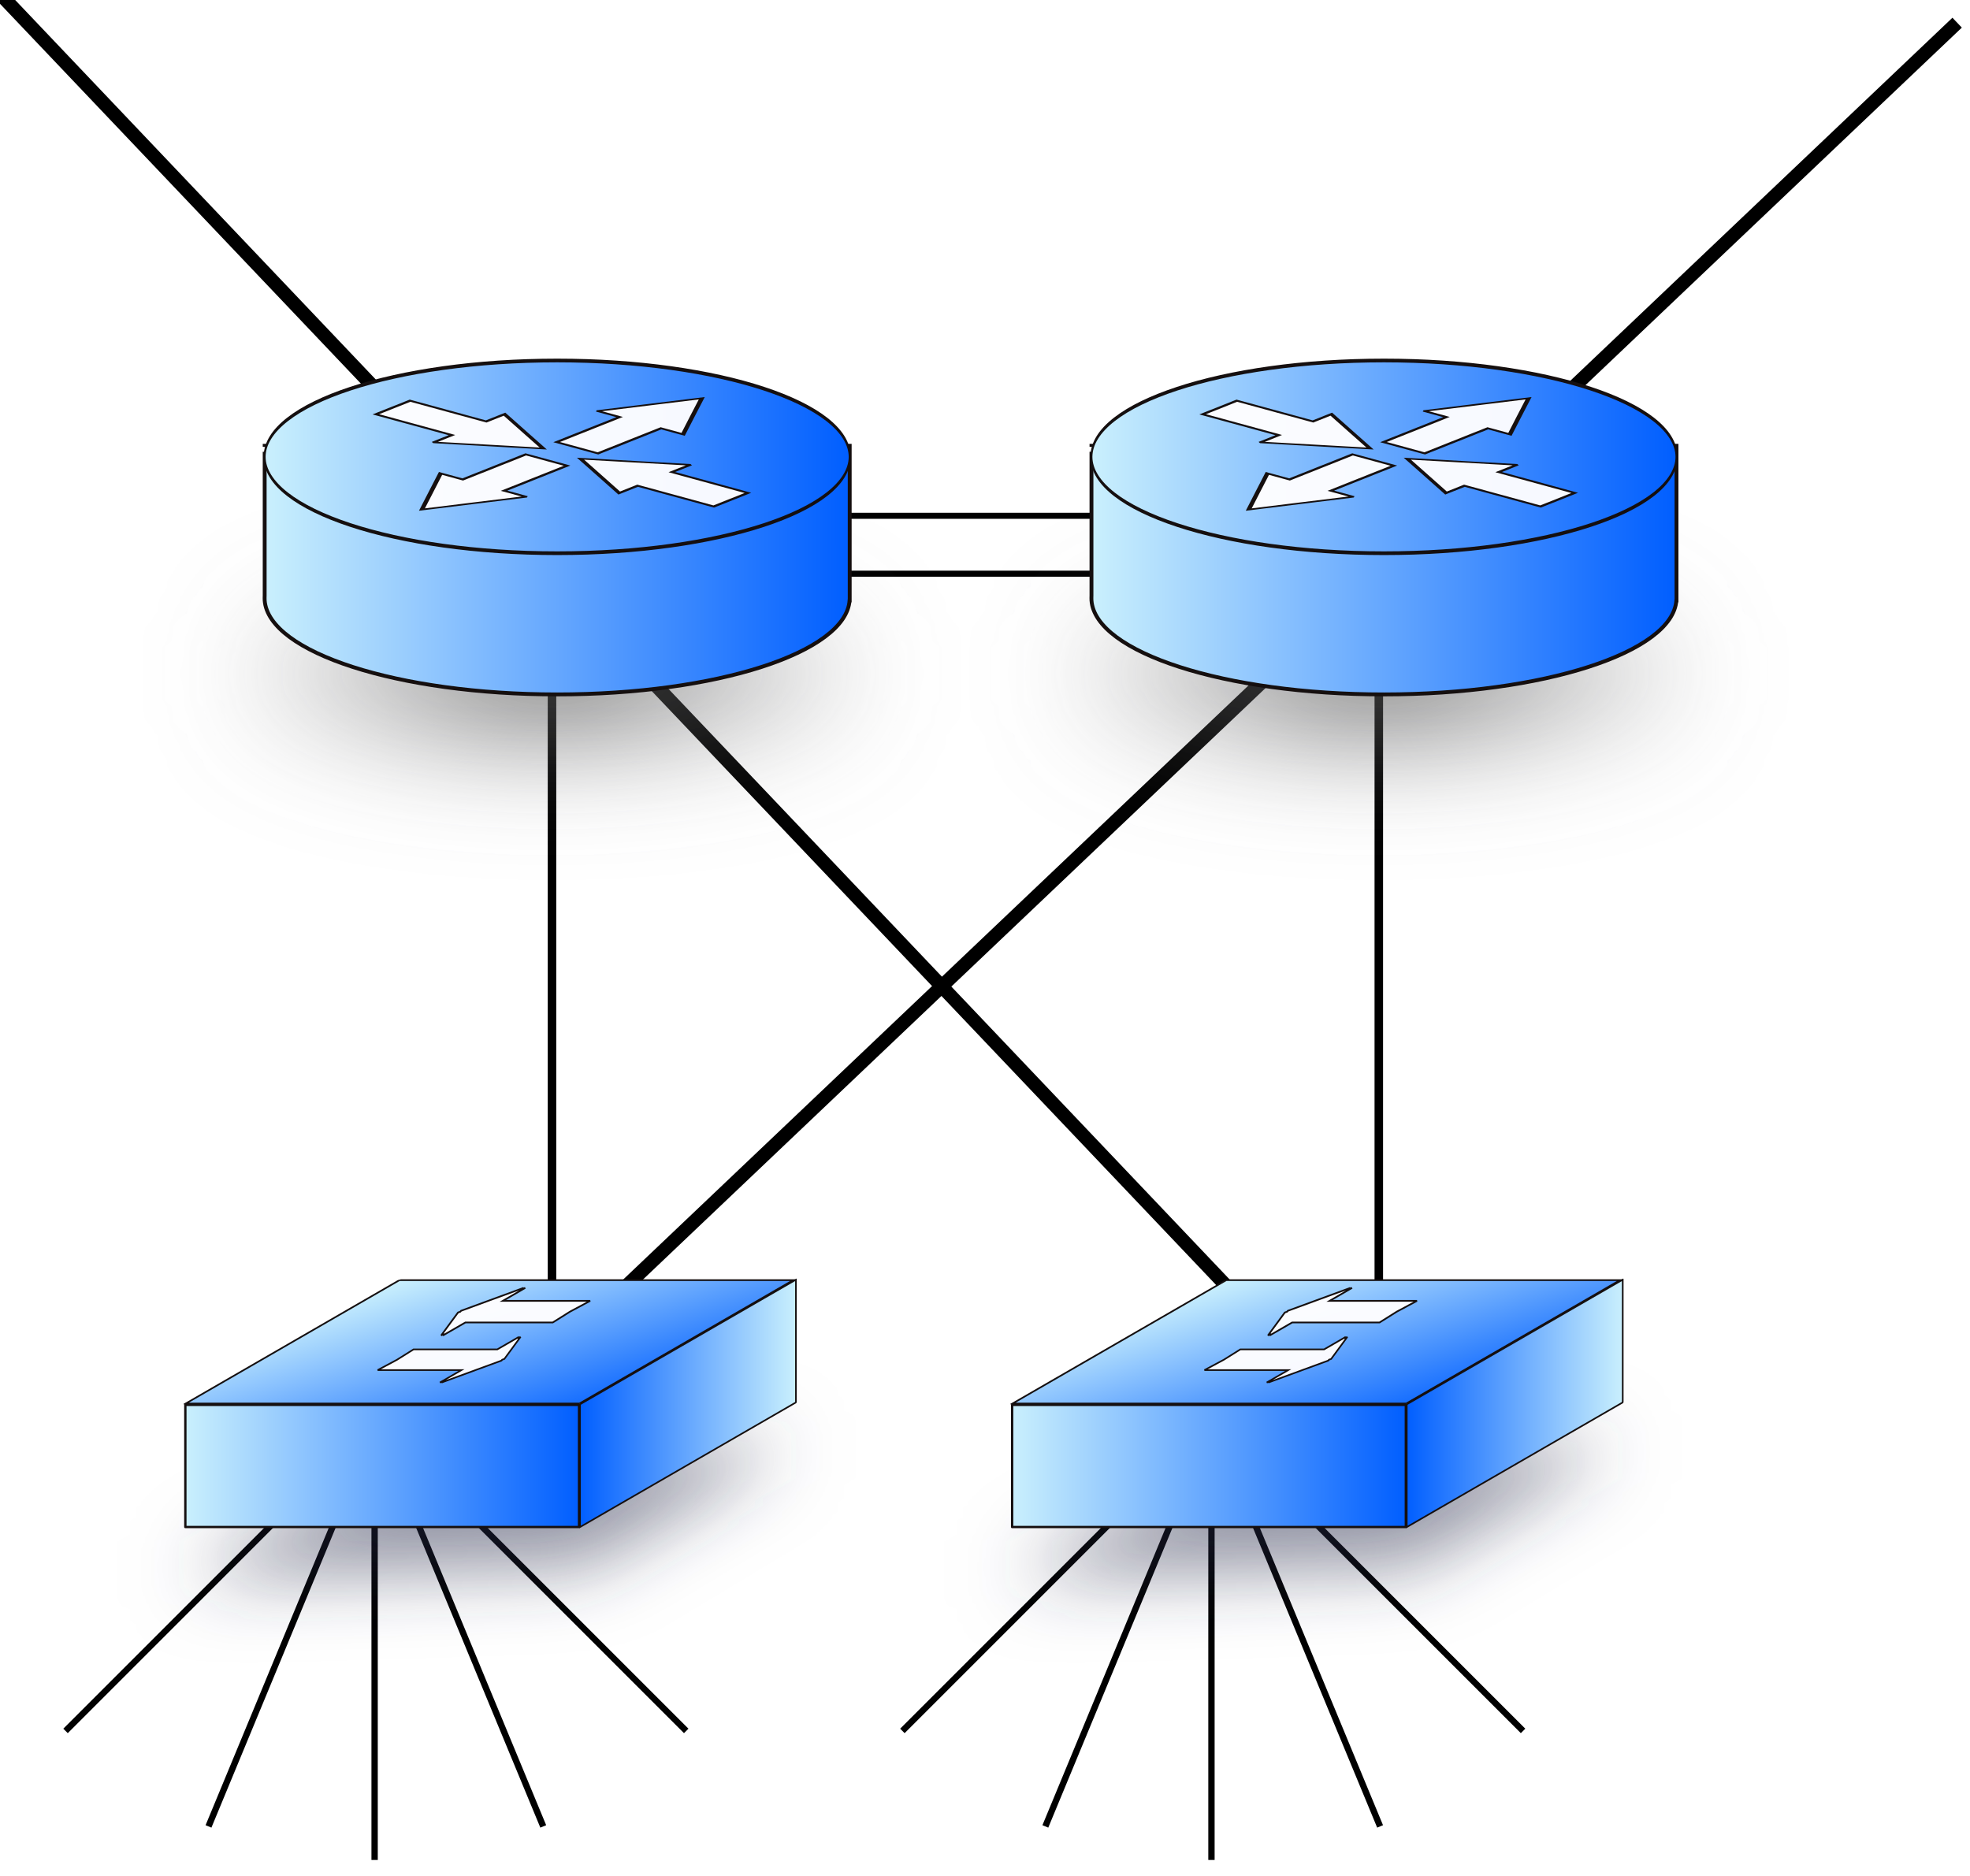
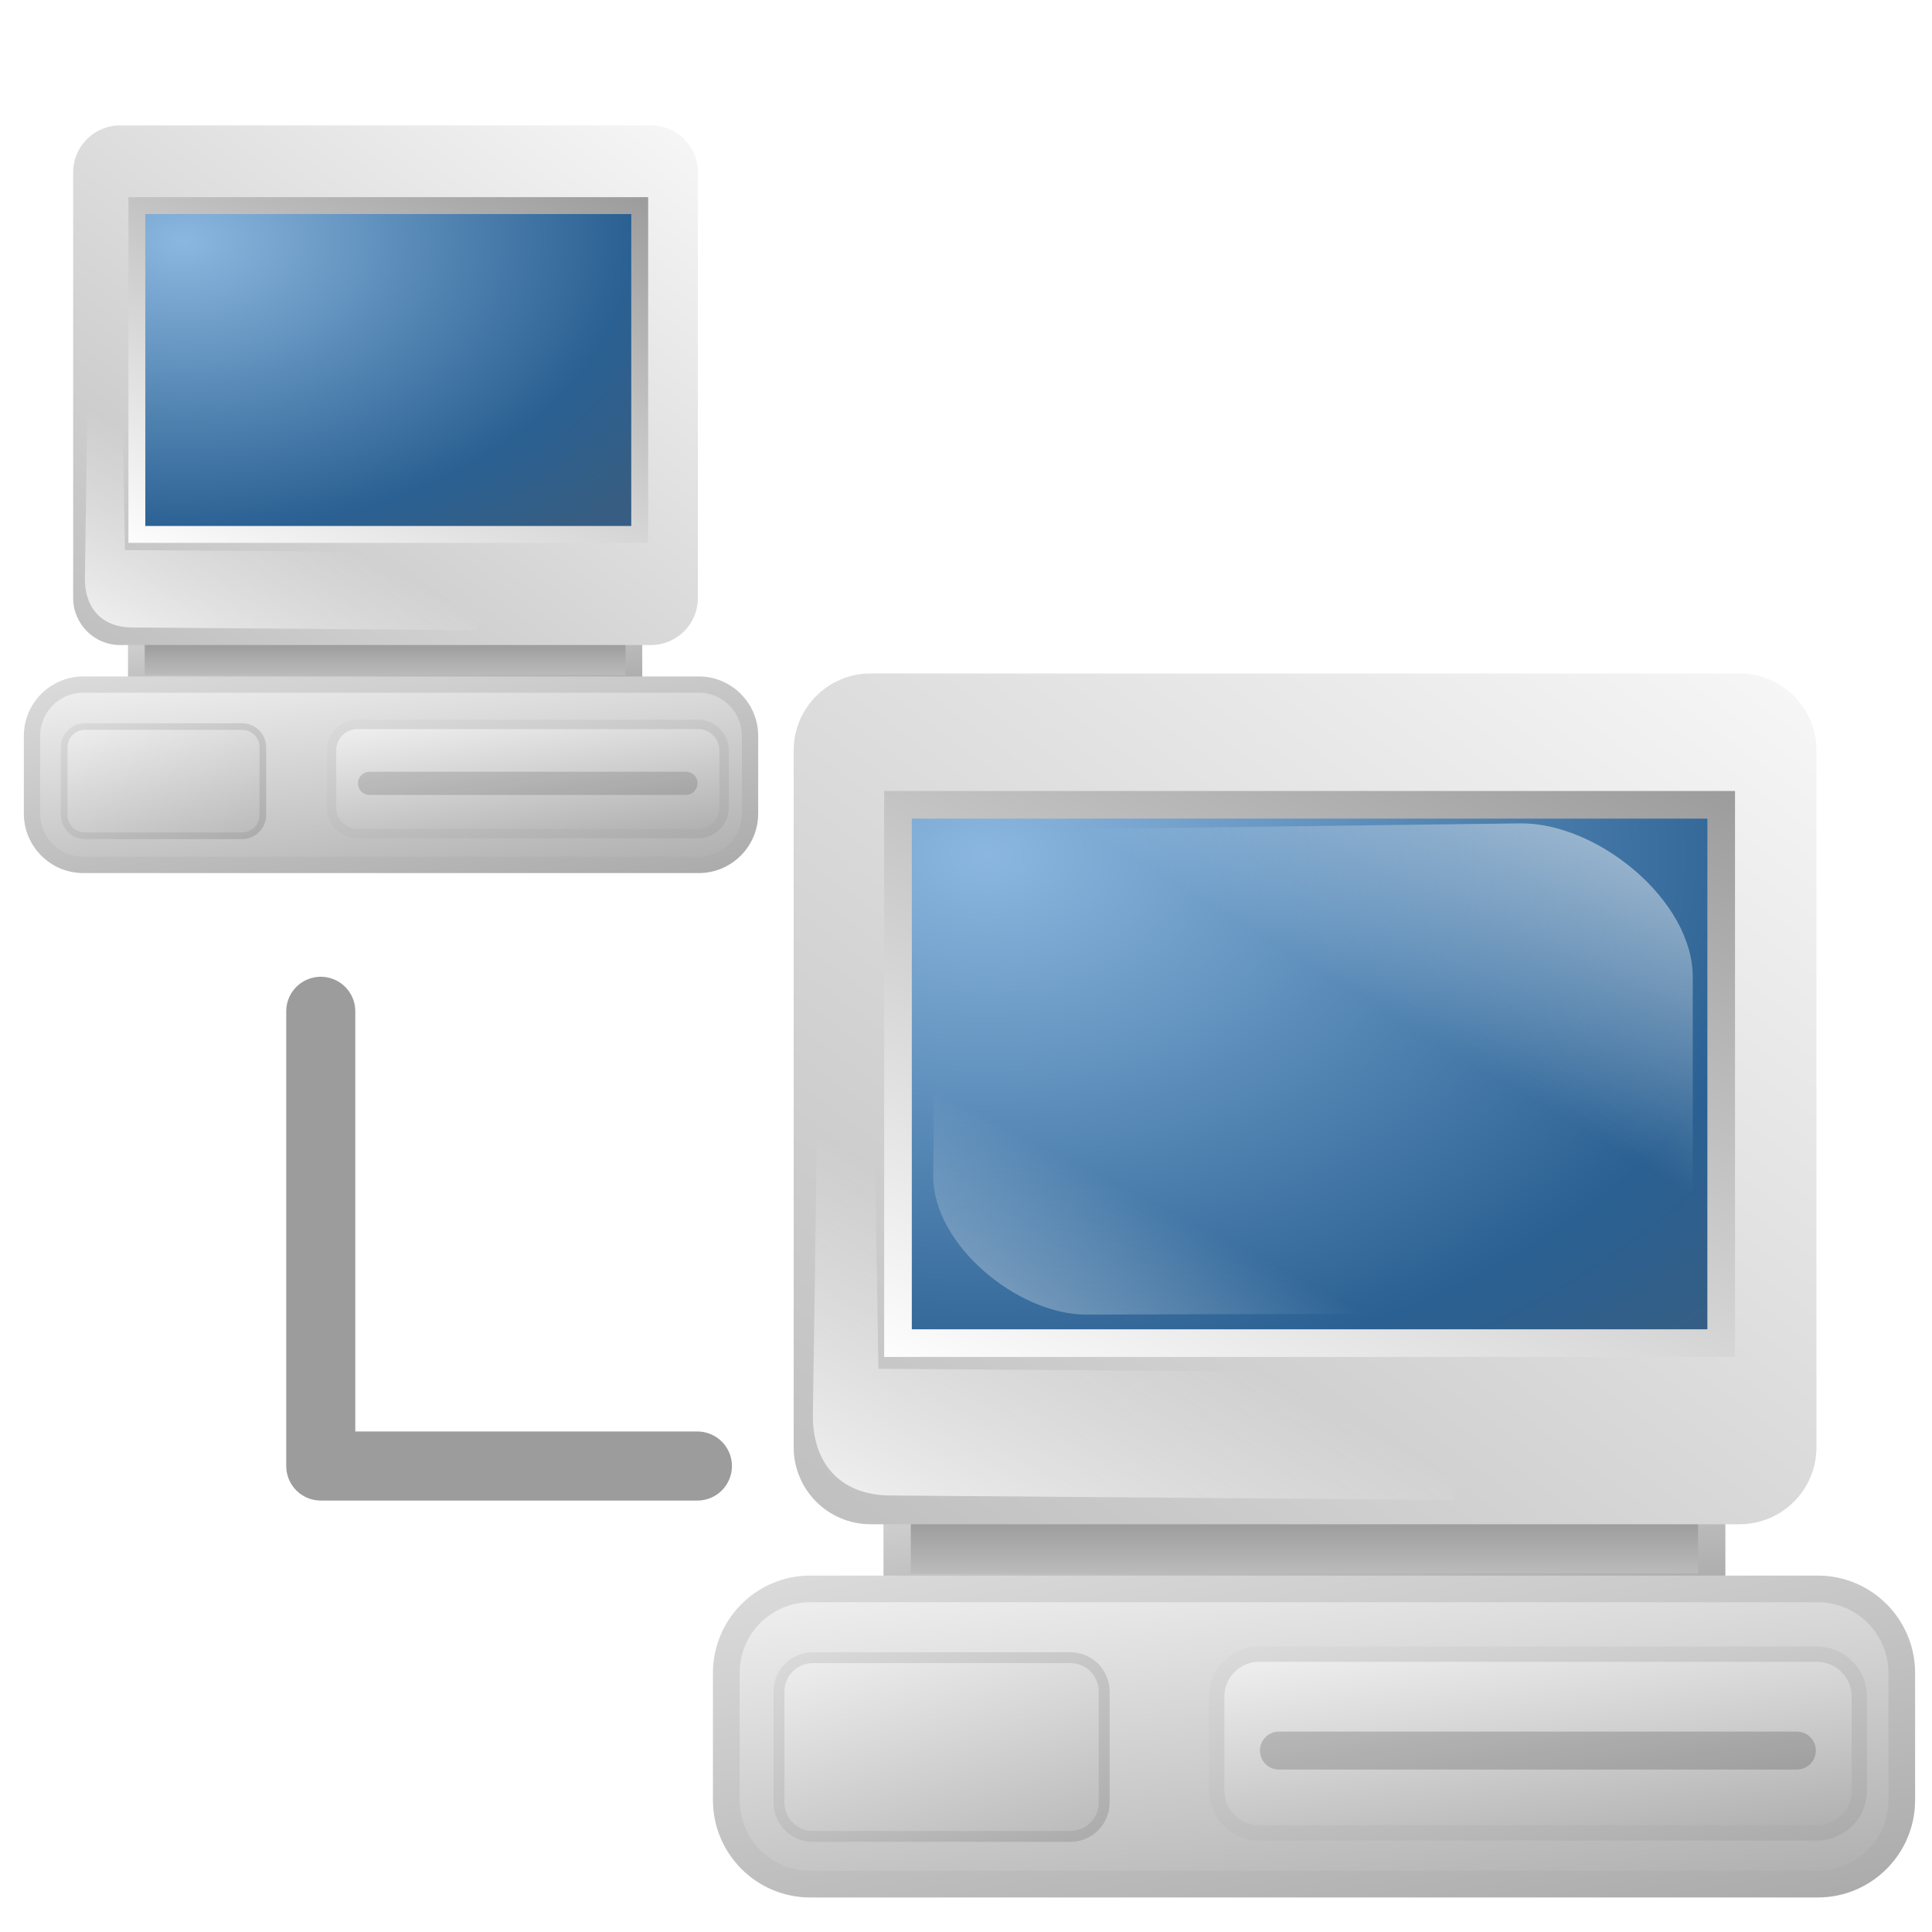
- <svg xmlns="http://www.w3.org/2000/svg" xmlns:xlink="http://www.w3.org/1999/xlink" id="svg2" viewBox="0 0 694.38 661.05" version="1.0">
-   <defs id="defs14355">
-     <linearGradient id="linearGradient14974" y2="990.12" xlink:href="#linearGradient747" gradientUnits="userSpaceOnUse" x2="1140.2" y1="884.32" x1="990.09" />
-     <linearGradient id="linearGradient14972" y2="673.2" xlink:href="#linearGradient747" gradientUnits="userSpaceOnUse" x2="-330.07" y1="673.2" x1="-418.64" />
-     <linearGradient id="linearGradient14970" y2="508.08" xlink:href="#linearGradient747" gradientUnits="userSpaceOnUse" x2="286.23" y1="508.08" x1="146.63" />
-     <linearGradient id="linearGradient13253" y2="602.72" xlink:href="#linearGradient747" gradientUnits="userSpaceOnUse" x2="475.71" y1="602.72" x1="181.43" />
-     <linearGradient id="linearGradient13251" y2="737.02" xlink:href="#linearGradient747" gradientUnits="userSpaceOnUse" x2="470" gradientTransform="matrix(0.70079,0,0,0.58714,17.506,-273.74)" y1="737.02" x1="175.72" />
-     <filter id="filter14335" y="-.703" width="1.249" x="-.125" height="2.406">
-       <feGaussianBlur id="feGaussianBlur14337" stdDeviation="15.27" />
-     </filter>
-     <linearGradient id="linearGradient12828">
-       <stop id="stop12830" style="stop-color:#484849" offset="0" />
-       <stop id="stop12862" style="stop-color:#434344" offset="0" />
-       <stop id="stop12832" style="stop-color:#8f8f90;stop-opacity:0" offset="1" />
+ <svg xmlns="http://www.w3.org/2000/svg" xmlns:xlink="http://www.w3.org/1999/xlink" id="Andysvg" viewBox="0 0 160 160" version="1.0" y="0" x="0">
+   <defs id="defs3">
+     <linearGradient id="linearGradient1133">
+       <stop id="stop1134" style="stop-color:#8bb7df" offset="0" />
+       <stop id="stop1136" style="stop-color:#2a6092" offset=".762" />
+       <stop id="stop1135" style="stop-color:#375e82" offset="1" />
    </linearGradient>
-     <radialGradient id="radialGradient13249" xlink:href="#linearGradient12828" gradientUnits="userSpaceOnUse" cy="602.72" cx="328.57" gradientTransform="matrix(1,0,0,0.17718,0,495.93)" r="147.14" />
-     <linearGradient id="linearGradient747">
-       <stop id="stop748" style="stop-color:#caf0fd" offset="0" />
-       <stop id="stop749" style="stop-color:#005eff" offset="1" />
+     <linearGradient id="linearGradient892">
+       <stop id="stop893" style="stop-color:#ffffff;stop-opacity:0" offset="0" />
+       <stop id="stop894" style="stop-color:#fff" offset="1" />
    </linearGradient>
-     <filter id="filter14223" y="-.662" width="1.293" x="-.146" height="2.325">
-       <feGaussianBlur id="feGaussianBlur14225" stdDeviation="11.045" />
-     </filter>
-     <radialGradient xlink:href="#linearGradient12828" id="radialGradient3783" gradientUnits="userSpaceOnUse" gradientTransform="matrix(1,0,0,0.17718,0,495.93)" cx="328.57" cy="602.72" r="147.14" />
-     <linearGradient xlink:href="#linearGradient747" id="linearGradient3785" gradientUnits="userSpaceOnUse" gradientTransform="matrix(0.70079,0,0,0.58714,17.506,-273.74)" x1="175.72" y1="737.02" x2="470" y2="737.02" />
-     <linearGradient xlink:href="#linearGradient747" id="linearGradient3787" gradientUnits="userSpaceOnUse" x1="181.43" y1="602.72" x2="475.71" y2="602.72" />
-     <linearGradient xlink:href="#linearGradient747" id="linearGradient3789" gradientUnits="userSpaceOnUse" x1="146.63" y1="508.08" x2="286.23" y2="508.08" />
-     <linearGradient xlink:href="#linearGradient747" id="linearGradient3791" gradientUnits="userSpaceOnUse" x1="-418.64" y1="673.2" x2="-330.07" y2="673.2" />
-     <linearGradient xlink:href="#linearGradient747" id="linearGradient3793" gradientUnits="userSpaceOnUse" x1="990.09" y1="884.32" x2="1140.2" y2="990.12" />
+     <linearGradient id="linearGradient888">
+       <stop id="stop889" style="stop-color:#626262" offset="0" />
+       <stop id="stop890" style="stop-color:#fff" offset="1" />
+     </linearGradient>
+     <linearGradient id="linearGradient891" y2="1.09" xlink:href="#linearGradient888" y1="-.852" x2=".025" x1="1.349" />
+     <linearGradient id="linearGradient901" y2="-.386" xlink:href="#linearGradient888" y1="2.429" x2=".141" x1="1.58" />
+     <linearGradient id="linearGradient905" y2="-.195" xlink:href="#linearGradient888" y1="2.789" x2="1.091" x1="-1.539" />
+     <radialGradient id="radialGradient1132" xlink:href="#linearGradient1133" cy=".094" cx=".104" r="1.296" />
+     <linearGradient id="linearGradient1141" y2="-.445" xlink:href="#linearGradient888" y1="3.055" x2="-.009" x1="1.828" />
+     <linearGradient id="linearGradient1146" y2="1.188" xlink:href="#linearGradient892" y1=".555" x2="-.077" x1=".514" />
+     <linearGradient id="linearGradient1148" y2="-.648" xlink:href="#linearGradient892" y1=".156" x2="1.079" x1=".232" />
+     <linearGradient id="linearGradient1150" y2="1.477" xlink:href="#linearGradient892" y1=".578" x2="-.575" x1=".252" />
+     <linearGradient id="linearGradient1156" y2="1.875" xlink:href="#linearGradient888" y1="-0.4" x2=".483" x1=".483" />
+     <linearGradient id="linearGradient1157" y2="-.49" xlink:href="#linearGradient888" y1="3.326" x2="-1.208" x1="1.553" />
+     <radialGradient id="radialGradient1315" fx=".091" fy=".109" xlink:href="#linearGradient1133" cy=".094" cx=".088" r="1.177" />
  </defs>
-   <g id="layer1" transform="translate(-5.432988,-90.49258)">
-     <g id="g15088">
-       <path id="path14443" style="fill:none;stroke:#000000;stroke-width:3" d="M 200,335.15 V 544.26" />
-       <path id="path15011" style="fill:none;stroke:#000000;stroke-width:2.132" d="M 290.64,272.32 H 396.27" />
-       <path id="path15013" style="fill:none;stroke:#000000;stroke-width:2.132" d="M 292.66,292.73 H 398.29" />
-       <path id="path15017" style="fill:none;stroke:#000000;stroke-width:4.806" d="M 221.91,316.68 452.81,559.7" />
-       <path id="path15019" style="fill:none;stroke:#000000;stroke-width:4.806" d="M 458.87,322.74 215.85,553.64" />
-       <path id="path15025" style="fill:none;stroke:#000000;stroke-width:4.806" d="m 5.706,88.635 230.9,243.02" />
-       <g id="g13239" transform="translate(-41.946,132.46)">
-         <path id="path13641" style="fill:url(#radialGradient3783);filter:url(#filter14335)" d="m 475.71,602.72 c 0,14.4 -65.87,26.07 -147.14,26.07 -81.26,0 -147.14,-11.67 -147.14,-26.07 0,-14.4 65.88,-26.07 147.14,-26.07 81.27,0 147.14,11.67 147.14,26.07 z" transform="matrix(0.8811,0,0,1.303,-47.557,-589.83)" />
-         <path id="path13626" style="fill:url(#linearGradient3785);stroke:#150f0f;stroke-width:1.361" d="m 140.67,115.18 v 0.36 c 0.01,-0.12 0.03,-0.24 0.05,-0.36 z m 206.12,0 c 0.05,0.41 0.09,0.83 0.09,1.24 v -1.24 z m 0.09,1.24 c 0,18.76 -46.2,33.97 -103.12,33.97 -56.03,0 -101.67,-14.74 -103.09,-33.09 v 50.68 c -0.02,0.29 -0.02,0.57 -0.02,0.86 0,0.29 0,0.57 0.02,0.85 1.36,18.36 47.02,33.14 103.09,33.14 56.06,0 101.72,-14.78 103.08,-33.14 h 0.04 v -0.63 -0.22 -0.22 z" />
-         <path id="path11090" style="fill:url(#linearGradient3787);stroke:#150f0f" d="m 475.71,602.72 c 0,14.4 -65.87,26.07 -147.14,26.07 -81.26,0 -147.14,-11.67 -147.14,-26.07 0,-14.4 65.88,-26.07 147.14,-26.07 81.27,0 147.14,11.67 147.14,26.07 z" transform="matrix(0.70079,0,0,1.303,13.506,-666.26)" />
-         <g id="g13565" style="fill:#fffeff;fill-opacity:0.96;stroke:#150f0f" transform="matrix(1.2633,0.34472,-1.0462,0.41624,499.75,-261.64)">
-           <path id="path13507" style="fill:#fffeff;fill-opacity:0.96;stroke:#150f0f" d="m 328.67,592.83 -5.98,10.35 -5.98,10.35 h 6.19 v 21.24 h 11.53 v -21.24 h 6.18 l -5.98,-10.35 z" />
-           <path id="path13509" style="fill:#fffeff;fill-opacity:0.96;stroke:#150f0f" d="m 328.67,687.11 -5.98,-10.35 -5.98,-10.36 h 6.19 v -21.24 h 11.53 v 21.24 h 6.18 l -5.98,10.36 z" />
-           <path id="path13511" style="fill:#fffeff;fill-opacity:0.96;stroke:#150f0f" d="m 333.75,639.82 10.35,-5.97 10.35,-5.98 v 6.18 h 21.24 v 11.53 h -21.24 v 6.19 l -10.35,-5.98 z" />
-           <path id="path13513" style="fill:#fffeff;fill-opacity:0.96;stroke:#150f0f" d="M 323.36,639.82 313,633.85 302.65,627.87 v 6.18 h -21.24 v 11.53 h 21.24 v 6.19 L 313,645.79 Z" />
-         </g>
-       </g>
-       <path id="path15009" style="fill:none;stroke:#000000;stroke-width:3" d="m 491.43,332.87 v 209.1" />
-       <path id="path15023" style="fill:none;stroke:#000000;stroke-width:4.806" d="M 695.28,98.484 452.25,329.394" />
-       <g id="g14397" transform="translate(249.48,132.46)">
-         <path id="path14399" style="fill:url(#radialGradient13249);filter:url(#filter14335)" d="m 475.71,602.72 c 0,14.4 -65.87,26.07 -147.14,26.07 -81.26,0 -147.14,-11.67 -147.14,-26.07 0,-14.4 65.88,-26.07 147.14,-26.07 81.27,0 147.14,11.67 147.14,26.07 z" transform="matrix(0.8811,0,0,1.303,-47.557,-589.83)" />
-         <path id="path14401" style="fill:url(#linearGradient13251);stroke:#150f0f;stroke-width:1.361" d="m 140.67,115.18 v 0.36 c 0.01,-0.12 0.03,-0.24 0.05,-0.36 z m 206.12,0 c 0.05,0.41 0.09,0.83 0.09,1.24 v -1.24 z m 0.09,1.24 c 0,18.76 -46.2,33.97 -103.12,33.97 -56.03,0 -101.67,-14.74 -103.09,-33.09 v 50.68 c -0.02,0.29 -0.02,0.57 -0.02,0.86 0,0.29 0,0.57 0.02,0.85 1.36,18.36 47.02,33.14 103.09,33.14 56.06,0 101.72,-14.78 103.08,-33.14 h 0.04 v -0.63 -0.22 -0.22 z" />
-         <path id="path14403" style="fill:url(#linearGradient13253);stroke:#150f0f" d="m 475.71,602.72 c 0,14.4 -65.87,26.07 -147.14,26.07 -81.26,0 -147.14,-11.67 -147.14,-26.07 0,-14.4 65.88,-26.07 147.14,-26.07 81.27,0 147.14,11.67 147.14,26.07 z" transform="matrix(0.70079,0,0,1.303,13.506,-666.26)" />
-         <g id="g14405" style="fill:#fffeff;fill-opacity:0.96;stroke:#150f0f" transform="matrix(1.2633,0.34472,-1.0462,0.41624,499.75,-261.64)">
-           <path id="path14407" style="fill:#fffeff;fill-opacity:0.96;stroke:#150f0f" d="m 328.67,592.83 -5.98,10.35 -5.98,10.35 h 6.19 v 21.24 h 11.53 v -21.24 h 6.18 l -5.98,-10.35 z" />
-           <path id="path14409" style="fill:#fffeff;fill-opacity:0.96;stroke:#150f0f" d="m 328.67,687.11 -5.98,-10.35 -5.98,-10.36 h 6.19 v -21.24 h 11.53 v 21.24 h 6.18 l -5.98,10.36 z" />
-           <path id="path14411" style="fill:#fffeff;fill-opacity:0.96;stroke:#150f0f" d="m 333.75,639.82 10.35,-5.97 10.35,-5.98 v 6.18 h 21.24 v 11.53 h -21.24 v 6.19 l -10.35,-5.98 z" />
-           <path id="path14413" style="fill:#fffeff;fill-opacity:0.96;stroke:#150f0f" d="M 323.36,639.82 313,633.85 302.65,627.87 v 6.18 h -21.24 v 11.53 h 21.24 v 6.19 L 313,645.79 Z" />
-         </g>
-       </g>
-       <g id="g15056" transform="matrix(0.74282,0,0,0.74282,4.8007,48.866)">
-         <path id="path15058" style="fill:none;stroke:#000000;stroke-width:3" d="m 178.61,729.62 v 209.1" />
-         <path id="path15060" style="fill:none;stroke:#000000;stroke-width:3" d="M 178.61,729.62 326.47,877.48" />
-         <path id="path15062" style="fill:none;stroke:#000000;stroke-width:3" d="M 179.81,729.62 31.95,877.48" />
-         <path id="path15064" style="fill:none;stroke:#000000;stroke-width:3" d="M 179.81,729.62 99.787,922.8" />
-         <path id="path15066" style="fill:none;stroke:#000000;stroke-width:3" d="M 178.61,729.62 258.63,922.8" />
-       </g>
-       <g id="g14961" transform="translate(70.934,384.9)">
-         <path id="path6135" style="opacity:0.511;fill:#252c4a;fill-rule:evenodd;filter:url(#filter14223)" d="m 229,474.05 120.35,-3.6 60.62,-36.41 -115.37,2.44 z" transform="matrix(1.1763,0,0,1.1778,-269.86,-296.93)" />
-         <g id="g13144" style="stroke:#150f0f" transform="translate(-147.21,-285.71)">
-           <rect id="rect10782" style="fill:url(#linearGradient3789);stroke:#150f0f;stroke-width:0.83;stroke-linejoin:round" height="43.057" width="138.77" y="486.55" x="147.04" />
-           <rect id="rect10792" style="fill:url(#linearGradient3791);stroke:#150f0f;stroke-width:0.662;stroke-linejoin:round" transform="matrix(-0.86603,0.5,0,1,0,0)" height="43.271" width="87.905" y="651.56" x="-418.3" />
-           <rect id="rect10804" style="fill:url(#linearGradient3793);stroke:#150f0f;stroke-width:1.18;stroke-linejoin:round" transform="matrix(1,0,-0.86602,0.5,0,0)" height="86.997" width="138.77" y="885.15" x="989.07" />
-           <path id="path13135" style="fill:#fffeff;fill-opacity:0.96;fill-rule:evenodd;stroke:#150f0f;stroke-width:0.579px" d="m 264.61,462.59 -7.61,4.4 h -29.53 l -5.82,3.65 -6.83,3.65 h 29.52 l -7.57,4.38 1.58,-0.58 -1.01,0.58 21.15,-7.74 0.21,-0.29 0.79,-0.29 5.7,-7.76 -1.01,0.58 z" />
-           <path id="path13142" style="fill:#fffeff;fill-opacity:0.96;fill-rule:evenodd;stroke:#150f0f;stroke-width:0.603px" d="m 237.81,462.08 7.94,-4.58 h 30.8 l 6.07,-3.81 7.12,-3.81 h -30.79 l 7.9,-4.57 -1.65,0.61 1.05,-0.61 -22.05,8.08 -0.22,0.3 -0.83,0.3 -5.94,8.09 1.05,-0.6 z" />
-         </g>
-       </g>
-       <g id="g15044" transform="matrix(0.74282,0,0,0.74282,299.77,48.866)">
-         <path id="path15046" style="fill:none;stroke:#000000;stroke-width:3" d="m 178.61,729.62 v 209.1" />
-         <path id="path15048" style="fill:none;stroke:#000000;stroke-width:3" d="M 178.61,729.62 326.47,877.48" />
-         <path id="path15050" style="fill:none;stroke:#000000;stroke-width:3" d="M 179.81,729.62 31.95,877.48" />
-         <path id="path15052" style="fill:none;stroke:#000000;stroke-width:3" d="M 179.81,729.62 99.787,922.8" />
-         <path id="path15054" style="fill:none;stroke:#000000;stroke-width:3" d="M 178.61,729.62 258.63,922.8" />
-       </g>
-       <g id="g14987" transform="translate(362.36,384.9)">
-         <path id="path14989" style="opacity:0.511;fill:#252c4a;fill-rule:evenodd;filter:url(#filter14223)" d="m 229,474.05 120.35,-3.6 60.62,-36.41 -115.37,2.44 z" transform="matrix(1.1763,0,0,1.1778,-269.86,-296.93)" />
-         <g id="g14991" style="stroke:#150f0f" transform="translate(-147.21,-285.71)">
-           <rect id="rect14993" style="fill:url(#linearGradient14970);stroke:#150f0f;stroke-width:0.83;stroke-linejoin:round" height="43.057" width="138.77" y="486.55" x="147.04" />
-           <rect id="rect14995" style="fill:url(#linearGradient14972);stroke:#150f0f;stroke-width:0.662;stroke-linejoin:round" transform="matrix(-0.86603,0.5,0,1,0,0)" height="43.271" width="87.905" y="651.56" x="-418.3" />
-           <rect id="rect14997" style="fill:url(#linearGradient14974);stroke:#150f0f;stroke-width:1.18;stroke-linejoin:round" transform="matrix(1,0,-0.86602,0.5,0,0)" height="86.997" width="138.77" y="885.15" x="989.07" />
-           <path id="path14999" style="fill:#fffeff;fill-opacity:0.96;fill-rule:evenodd;stroke:#150f0f;stroke-width:0.579px" d="m 264.61,462.59 -7.61,4.4 h -29.53 l -5.82,3.65 -6.83,3.65 h 29.52 l -7.57,4.38 1.58,-0.58 -1.01,0.58 21.15,-7.74 0.21,-0.29 0.79,-0.29 5.7,-7.76 -1.01,0.58 z" />
-           <path id="path15001" style="fill:#fffeff;fill-opacity:0.96;fill-rule:evenodd;stroke:#150f0f;stroke-width:0.603px" d="m 237.81,462.08 7.94,-4.58 h 30.8 l 6.07,-3.81 7.12,-3.81 h -30.79 l 7.9,-4.57 -1.65,0.61 1.05,-0.61 -22.05,8.08 -0.22,0.3 -0.83,0.3 -5.94,8.09 1.05,-0.6 z" />
-         </g>
-       </g>
+   <path id="path3723" style="stroke-linejoin:round;stroke:#9c9c9c;stroke-linecap:round;stroke-width:5.718;fill:none" d="m26.564 83.75v37.66h31.192" />
+   <g id="g2843" transform="matrix(.99938 0 0 .99938 .0012279 3.9865)">
+     <rect id="rect1906" style="fill-rule:evenodd;stroke:url(#linearGradient1157);stroke-width:1.447pt;fill:url(#linearGradient1156)" transform="matrix(.71622 0 0 .71622 -12.571 -9.6528)" height="8.315" width="57.568" y="78.658" x="33.326" />
+     <rect id="rect1907" style="fill-rule:evenodd;stroke-width:1.628;fill:url(#linearGradient905)" rx="5.437" ry="5.437" transform="matrix(.71622 0 0 .71622 -12.571 -9.6528)" width="72.28" y="22.414" x="26.015" height="60.126" />
+     <rect id="rect1908" style="fill-rule:evenodd;stroke:url(#linearGradient891);stroke-width:1.465pt;fill:url(#radialGradient1315)" transform="matrix(.71622 0 0 .71622 -12.571 -9.6528)" height="38.044" width="58.178" y="31.696" x="33.386" />
+     <path id="path1909" style="fill-rule:evenodd;stroke-width:1pt;fill:url(#linearGradient1146)" d="m27.69 52.841l-0.319 21.908c-0.051 3.493 1.939 5.729 5.437 5.757l39.817 0.32 3.838-8.955-44.455-0.32-0.32-18.869-3.998 0.159z" transform="matrix(.71622 0 0 .71622 -12.571 -9.6528)" />
+     <rect id="rect1913" style="fill-rule:evenodd;stroke:url(#linearGradient1157);stroke-width:2.362;fill:url(#linearGradient901)" rx="7.445" ry="7.445" transform="matrix(.57158 0 0 .57158 -77.726 72.355)" width="104.1" y="-34.317" x="140.62" height="26.147" />
+     <rect id="rect1914" style="fill-rule:evenodd;stroke:url(#linearGradient1157);stroke-width:1.359;fill:url(#linearGradient901)" rx="3.758" ry="3.758" transform="matrix(.57158 0 0 .57158 -77.726 72.355)" width="56.909" y="-28.54" x="184.05" height="15.83" />
+     <rect id="rect1915" style="fill-rule:evenodd;stroke:url(#linearGradient1157);stroke-width:.963;fill:url(#linearGradient1141)" rx="2.997" ry="2.997" transform="matrix(.57158 0 0 .57158 -77.726 72.355)" width="28.797" y="-28.227" x="145.29" height="15.83" />
+     <rect id="rect1916" style="fill-rule:evenodd;stroke-width:.463;fill-opacity:.138" rx="1.681" ry="1.681" transform="matrix(.57158 0 0 .57158 -77.726 72.355)" width="49.231" y="-21.681" x="187.88" height="3.363" />
+   </g>
+   <g id="g2852" transform="matrix(1.0189 0 0 1.0189 -4.4816 2.1312)">
+     <rect id="rect1866" style="fill-rule:evenodd;stroke:url(#linearGradient1157);stroke-width:1.447pt;fill:url(#linearGradient1156)" transform="matrix(1.1501 0 0 1.1501 38.989 26.869)" height="8.315" width="57.568" y="78.658" x="33.326" />
+     <rect id="rect1867" style="fill-rule:evenodd;stroke-width:1.628;fill:url(#linearGradient905)" rx="5.437" ry="5.437" transform="matrix(1.1501 0 0 1.1501 38.989 26.869)" width="72.28" y="22.414" x="26.015" height="60.126" />
+     <rect id="rect1868" style="fill-rule:evenodd;stroke:url(#linearGradient891);stroke-width:1.465pt;fill:url(#radialGradient1132)" transform="matrix(1.1501 0 0 1.1501 38.989 26.869)" height="38.044" width="58.178" y="31.696" x="33.386" />
+     <path id="path1869" style="fill-rule:evenodd;stroke-width:1pt;fill:url(#linearGradient1146)" d="m27.69 52.841l-0.319 21.908c-0.051 3.493 1.939 5.729 5.437 5.757l39.817 0.32 3.838-8.955-44.455-0.32-0.32-18.869-3.998 0.159z" transform="matrix(1.1501 0 0 1.1501 38.989 26.869)" />
+     <g id="g1870" transform="matrix(1.1501 0 0 1.1501 38.989 26.869)">
+       <path id="path1871" style="fill-rule:evenodd;stroke-width:1pt;fill:url(#linearGradient1148)" d="m42.062 33.46l35.279-0.452c5.446-0.07 12.212 5.409 12.212 10.855v16.283l-47.943-0.452 0.452-26.234z" />
+       <path id="path1872" style="fill-rule:evenodd;stroke-width:1pt;fill:url(#linearGradient1150)" d="m78.338 67.629l-31.614 0.096c-4.88 0.014-10.895-4.954-10.847-9.834l0.143-14.589 42.954 0.826-0.636 23.501z" />
    </g>
+     <rect id="rect1888" style="fill-rule:evenodd;stroke:url(#linearGradient1157);stroke-width:2.362;fill:url(#linearGradient901)" rx="7.445" ry="7.445" transform="matrix(.91781 0 0 .91781 -65.633 158.55)" width="104.1" y="-34.317" x="140.62" height="26.147" />
+     <rect id="rect1889" style="fill-rule:evenodd;stroke:url(#linearGradient1157);stroke-width:1.359;fill:url(#linearGradient901)" rx="3.758" ry="3.758" transform="matrix(.91781 0 0 .91781 -65.633 158.55)" width="56.909" y="-28.54" x="184.05" height="15.83" />
+     <rect id="rect1890" style="fill-rule:evenodd;stroke:url(#linearGradient1157);stroke-width:.963;fill:url(#linearGradient1141)" rx="2.997" ry="2.997" transform="matrix(.91781 0 0 .91781 -65.633 158.55)" width="28.797" y="-28.227" x="145.29" height="15.83" />
+     <rect id="rect1891" style="fill-rule:evenodd;stroke-width:.463;fill-opacity:.17" rx="1.681" ry="1.681" transform="matrix(.91781 0 0 .91781 -65.633 158.55)" width="49.231" y="-21.681" x="187.88" height="3.363" />
  </g>
</svg>
